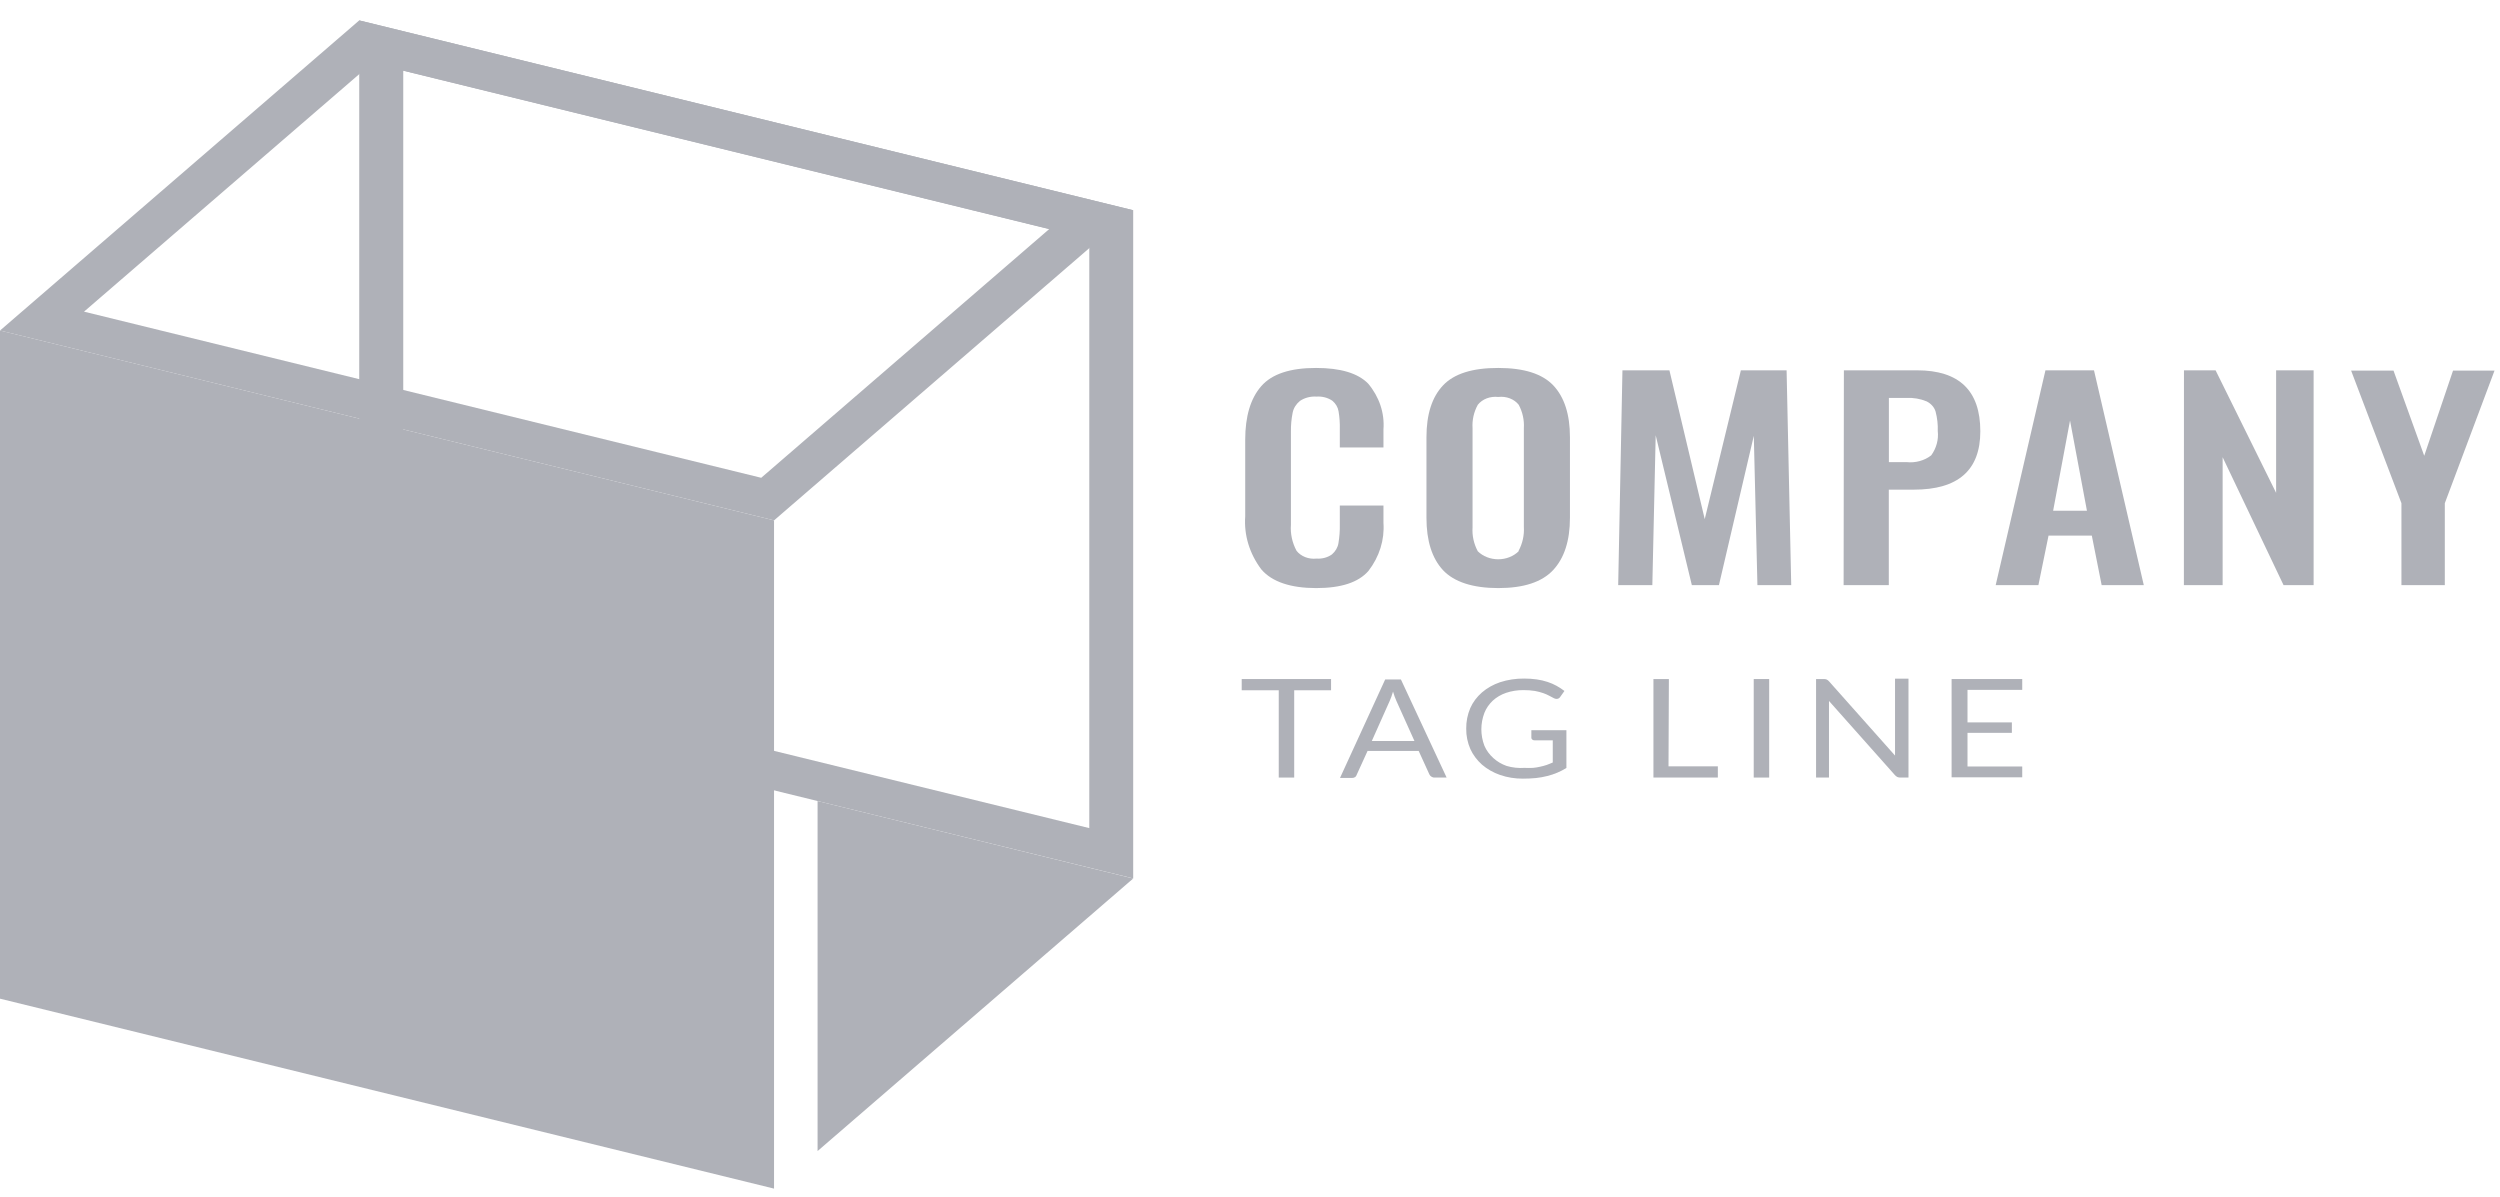
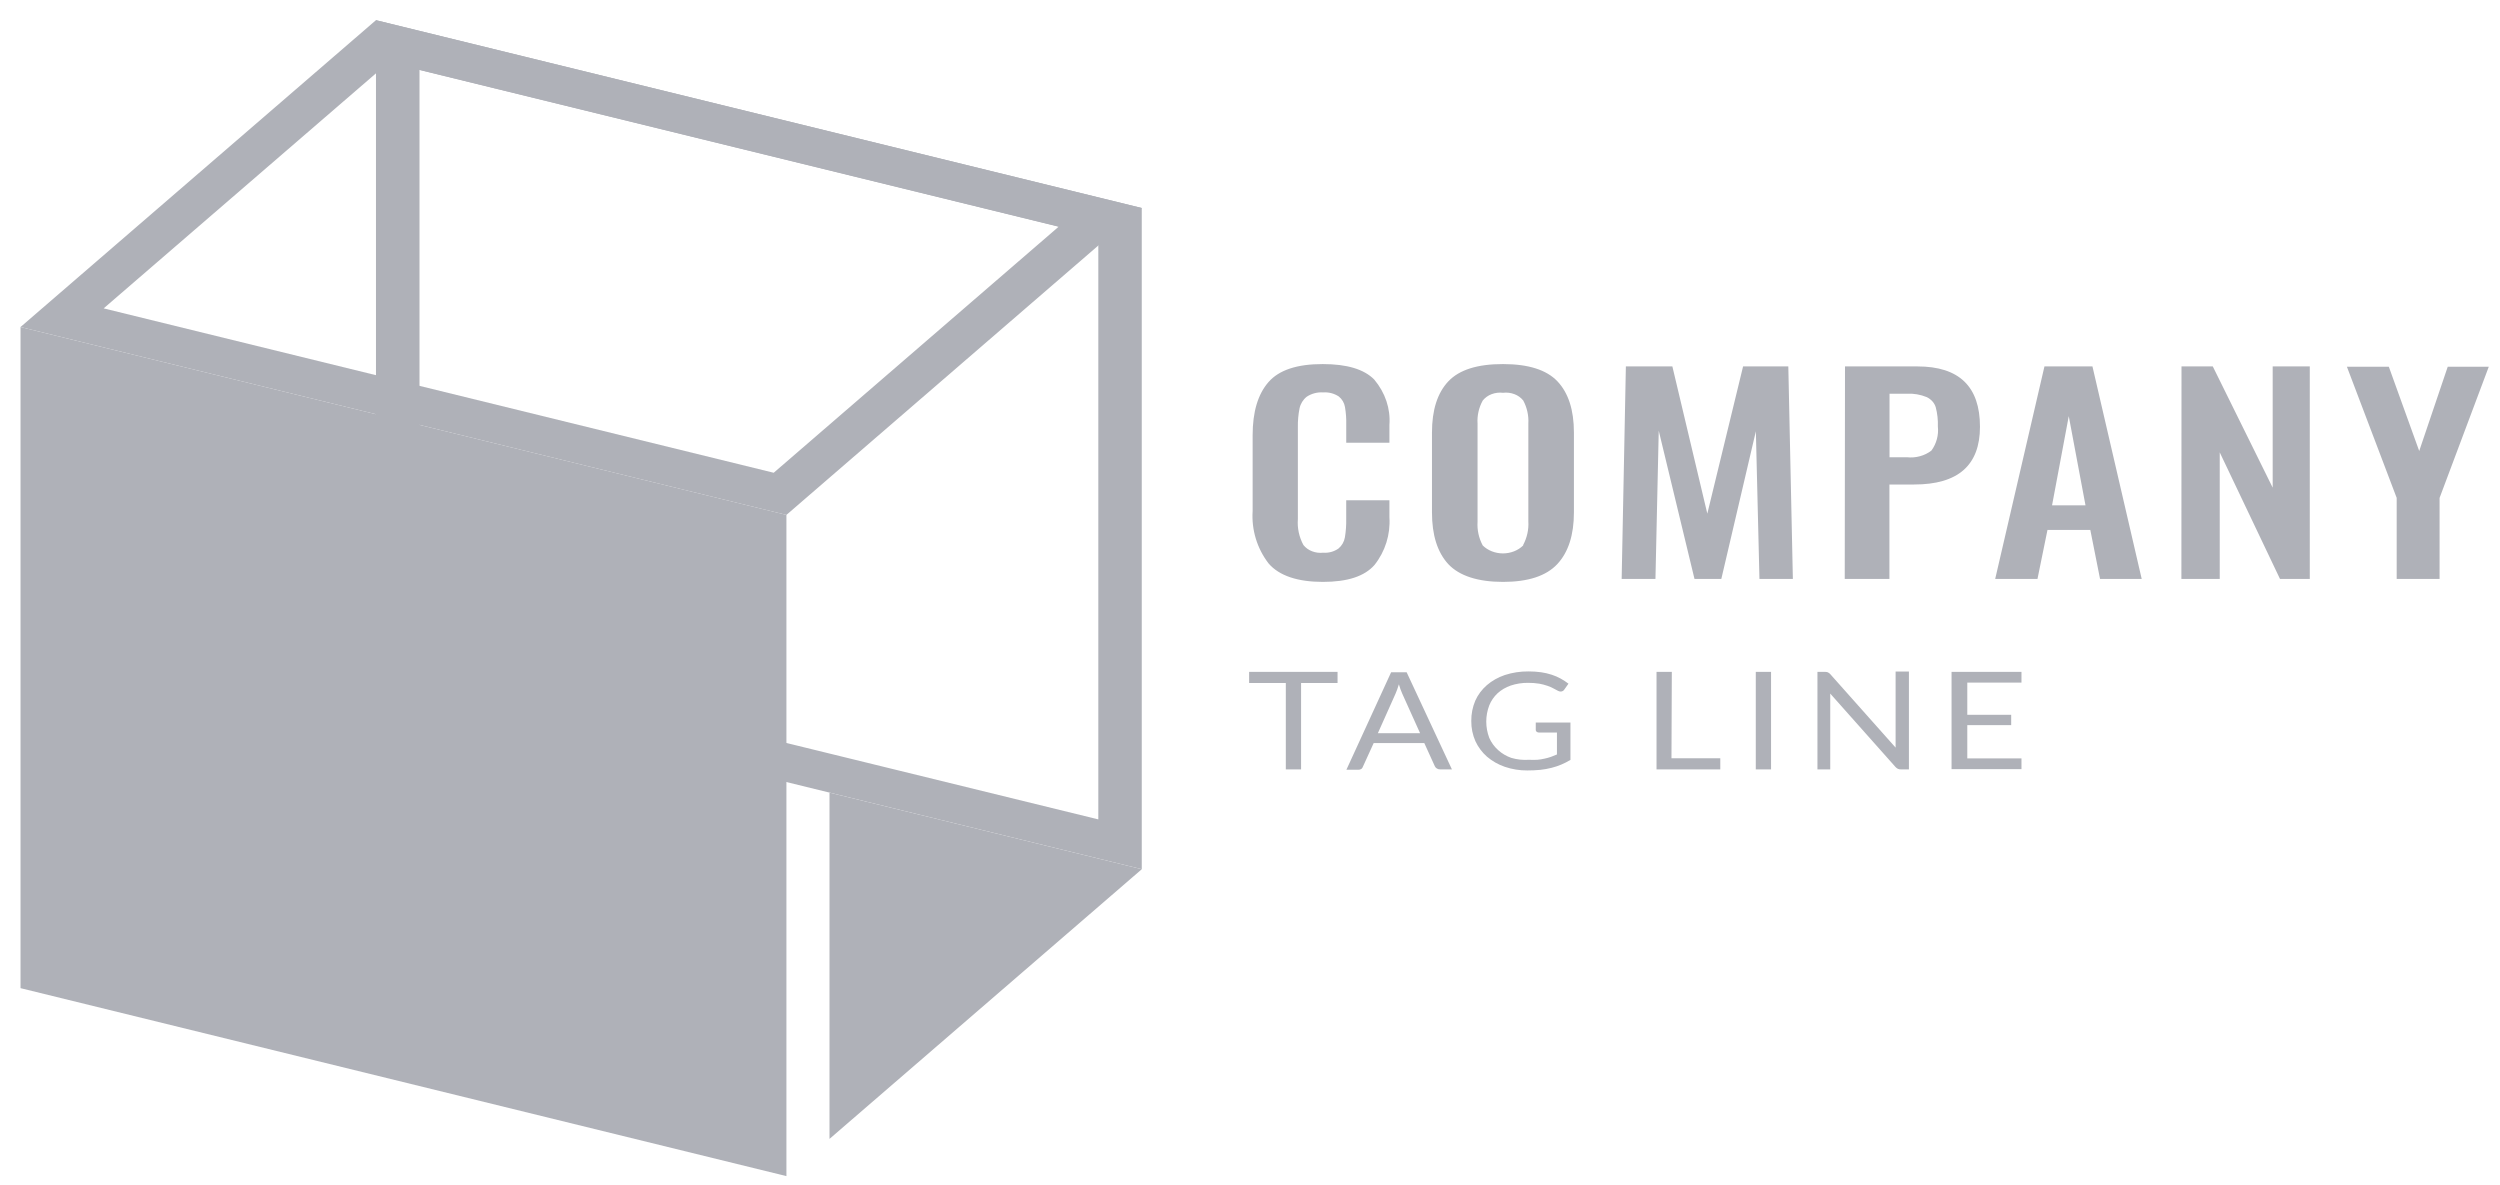
- <svg xmlns="http://www.w3.org/2000/svg" width="94" height="45" viewBox="0 0 94 45" fill="none">
-   <path d="M47.425 21.408C46.982 20.818 46.77 20.121 46.82 19.42V16.536C46.82 15.653 47.021 14.981 47.422 14.521C47.822 14.062 48.511 13.833 49.487 13.835C50.404 13.835 51.056 14.031 51.441 14.422C51.861 14.921 52.065 15.531 52.018 16.146V16.824H50.377V16.137C50.383 15.913 50.367 15.688 50.33 15.466C50.306 15.314 50.223 15.173 50.095 15.067C49.927 14.953 49.715 14.897 49.501 14.912C49.276 14.897 49.053 14.956 48.876 15.076C48.733 15.194 48.637 15.348 48.604 15.516C48.557 15.751 48.535 15.99 48.539 16.229V19.728C48.513 20.065 48.586 20.403 48.75 20.71C48.831 20.814 48.945 20.896 49.077 20.948C49.21 21 49.356 21.019 49.501 21.003C49.711 21.018 49.919 20.962 50.082 20.845C50.215 20.73 50.301 20.581 50.326 20.42C50.364 20.188 50.382 19.953 50.377 19.719V19.009H52.018V19.657C52.064 20.299 51.865 20.936 51.451 21.47C51.074 21.898 50.431 22.112 49.487 22.112C48.543 22.112 47.829 21.883 47.425 21.408Z" fill="#AFB1B8" />
-   <path d="M54.257 21.438C53.842 20.989 53.635 20.335 53.635 19.47V16.437C53.635 15.58 53.842 14.932 54.257 14.492C54.671 14.052 55.364 13.833 56.336 13.835C57.301 13.835 57.99 14.054 58.405 14.492C58.819 14.932 59.03 15.58 59.03 16.437V19.47C59.03 20.326 58.819 20.983 58.398 21.435C57.977 21.886 57.291 22.112 56.336 22.112C55.381 22.112 54.675 21.883 54.257 21.438ZM57.1 20.71C57.249 20.429 57.316 20.121 57.297 19.813V16.099C57.316 15.797 57.25 15.495 57.104 15.22C57.02 15.113 56.904 15.03 56.769 14.978C56.633 14.926 56.483 14.908 56.336 14.926C56.188 14.909 56.038 14.927 55.902 14.978C55.766 15.03 55.649 15.114 55.565 15.22C55.415 15.494 55.348 15.796 55.368 16.099V19.83C55.347 20.139 55.415 20.447 55.565 20.728C55.66 20.822 55.779 20.898 55.911 20.95C56.043 21.002 56.187 21.029 56.333 21.029C56.478 21.029 56.622 21.002 56.754 20.95C56.887 20.898 57.005 20.822 57.1 20.728V20.71Z" fill="#AFB1B8" />
-   <path d="M61.004 13.924H62.77L64.098 19.519L65.457 13.924H67.176L67.35 22H66.079L65.943 16.387L64.632 22H63.613L62.254 16.366L62.128 22H60.844L61.004 13.924Z" fill="#AFB1B8" />
-   <path d="M69.33 13.924H72.082C73.667 13.924 74.46 14.688 74.46 16.217C74.46 17.681 73.625 18.413 71.956 18.411H71.019V22H69.32L69.33 13.924ZM71.681 17.375C71.849 17.394 72.019 17.381 72.181 17.336C72.342 17.292 72.49 17.219 72.615 17.12C72.81 16.848 72.896 16.527 72.86 16.208C72.869 15.962 72.841 15.715 72.778 15.475C72.754 15.395 72.712 15.319 72.653 15.253C72.595 15.187 72.522 15.132 72.439 15.091C72.203 14.993 71.942 14.949 71.681 14.962H71.022V17.375H71.681Z" fill="#AFB1B8" />
-   <path d="M76.909 13.924H78.734L80.606 22H79.022L78.652 20.138H77.025L76.644 22H75.038L76.909 13.924ZM78.469 19.203L77.833 15.812L77.198 19.203H78.469Z" fill="#AFB1B8" />
-   <path d="M82.117 13.924H83.306L85.582 18.531V13.924H86.992V22H85.861L83.571 17.191V22H82.114L82.117 13.924Z" fill="#AFB1B8" />
-   <path d="M90.294 18.921L88.402 13.935H89.996L91.151 17.138L92.234 13.935H93.794L91.925 18.921V22H90.294V18.921Z" fill="#AFB1B8" />
-   <path d="M50.048 25.532V25.954H48.662V29.236H48.081V25.954H46.688V25.532H50.048Z" fill="#AFB1B8" />
-   <path d="M54.393 29.236H53.944C53.899 29.239 53.854 29.226 53.819 29.201C53.785 29.18 53.759 29.15 53.744 29.116L53.343 28.236H51.42L51.019 29.116C51.008 29.153 50.987 29.187 50.958 29.216C50.922 29.24 50.878 29.253 50.832 29.251H50.384L52.083 25.547H52.674L54.393 29.236ZM51.58 27.861H53.183L52.504 26.353C52.454 26.239 52.412 26.123 52.378 26.004C52.354 26.075 52.334 26.142 52.314 26.201L52.252 26.356L51.58 27.861Z" fill="#AFB1B8" />
-   <path d="M57.321 28.872C57.428 28.877 57.534 28.877 57.64 28.872C57.732 28.864 57.823 28.849 57.912 28.828C57.995 28.811 58.077 28.788 58.157 28.761C58.232 28.735 58.306 28.702 58.384 28.67V27.837H57.705C57.688 27.838 57.671 27.836 57.656 27.831C57.64 27.826 57.625 27.818 57.613 27.808C57.602 27.799 57.593 27.789 57.587 27.777C57.581 27.765 57.579 27.753 57.579 27.74V27.456H58.897V28.875C58.79 28.942 58.676 29.001 58.558 29.051C58.437 29.103 58.31 29.145 58.181 29.177C58.042 29.213 57.9 29.238 57.756 29.254C57.591 29.27 57.426 29.277 57.26 29.277C56.967 29.279 56.676 29.233 56.404 29.139C56.15 29.051 55.918 28.919 55.724 28.752C55.535 28.583 55.386 28.384 55.286 28.166C55.179 27.92 55.126 27.659 55.13 27.397C55.126 27.133 55.178 26.871 55.283 26.623C55.38 26.403 55.53 26.203 55.721 26.036C55.915 25.869 56.146 25.739 56.401 25.652C56.691 25.557 57 25.511 57.311 25.514C57.469 25.514 57.627 25.524 57.783 25.546C57.921 25.566 58.057 25.597 58.187 25.64C58.306 25.678 58.42 25.728 58.527 25.787C58.631 25.845 58.73 25.909 58.823 25.98L58.66 26.209C58.647 26.23 58.628 26.247 58.605 26.26C58.581 26.272 58.554 26.279 58.527 26.279C58.489 26.278 58.453 26.268 58.422 26.25C58.371 26.227 58.316 26.197 58.255 26.162C58.183 26.123 58.107 26.09 58.028 26.062C57.926 26.027 57.822 26 57.715 25.98C57.573 25.958 57.428 25.947 57.284 25.948C57.06 25.946 56.837 25.981 56.628 26.051C56.439 26.116 56.269 26.216 56.129 26.344C55.988 26.477 55.88 26.634 55.813 26.805C55.661 27.206 55.661 27.638 55.813 28.039C55.887 28.213 56.003 28.372 56.153 28.506C56.292 28.633 56.461 28.733 56.648 28.799C56.864 28.863 57.093 28.888 57.321 28.872Z" fill="#AFB1B8" />
-   <path d="M62.736 28.814H64.591V29.236H62.169V25.532H62.75L62.736 28.814Z" fill="#AFB1B8" />
-   <path d="M66.521 29.236H65.94V25.532H66.521V29.236Z" fill="#AFB1B8" />
-   <path d="M68.681 25.549C68.716 25.566 68.746 25.589 68.77 25.617L71.253 28.409C71.25 28.365 71.25 28.321 71.253 28.277C71.253 28.236 71.253 28.195 71.253 28.157V25.517H71.759V29.236H71.467C71.424 29.239 71.38 29.232 71.341 29.216C71.306 29.197 71.275 29.173 71.25 29.145L68.77 26.356C68.77 26.4 68.77 26.441 68.77 26.482C68.77 26.523 68.77 26.561 68.77 26.596V29.236H68.284V25.532H68.586C68.619 25.532 68.651 25.538 68.681 25.549Z" fill="#AFB1B8" />
-   <path d="M76.036 25.532V25.939H73.978V27.162H75.646V27.555H73.978V28.82H76.036V29.227H73.38V25.532H76.036Z" fill="#AFB1B8" />
-   <path d="M15.162 2.656L40.957 8.979V31.137L15.162 24.816V2.656ZM13.507 0.767V25.893L42.608 33.029V7.905L13.507 0.767Z" fill="#AFB1B8" />
-   <path d="M29.104 44.692L0 37.55V12.427L29.104 19.566V44.692Z" fill="#AFB1B8" />
-   <path d="M13.99 2.371L39.448 8.615L28.622 17.965L3.159 11.718L13.99 2.371ZM13.507 0.767L0 12.428L29.104 19.566L42.608 7.905L13.507 0.767Z" fill="#AFB1B8" />
-   <path d="M30.741 43.279L42.608 33.032L30.741 30.119V43.279Z" fill="#AFB1B8" />
+ <svg xmlns="http://www.w3.org/2000/svg" width="95" height="45" fill="none">
+   <path d="M48.204 21.408a2.948 2.948 0 0 1-.604-1.988v-2.884c0-.883.2-1.555.601-2.015.4-.46 1.09-.688 2.066-.686.917 0 1.568.196 1.953.587.42.499.624 1.109.578 1.724v.678h-1.641v-.687c.006-.224-.01-.449-.048-.671a.65.65 0 0 0-.234-.399.95.95 0 0 0-.595-.155 1.005 1.005 0 0 0-.625.164.768.768 0 0 0-.272.44 3.338 3.338 0 0 0-.064.713v3.499c-.026.337.046.675.21.982a.771.771 0 0 0 .328.238.9.9 0 0 0 .423.055.893.893 0 0 0 .581-.158.704.704 0 0 0 .245-.425c.038-.232.055-.467.05-.701v-.71h1.642v.648a2.64 2.64 0 0 1-.568 1.813c-.377.428-1.019.642-1.963.642-.945 0-1.658-.229-2.063-.704ZM55.036 21.438c-.414-.45-.621-1.103-.621-1.968v-3.033c0-.857.207-1.505.621-1.945.415-.44 1.108-.659 2.08-.657.964 0 1.654.22 2.068.657.415.44.625 1.088.625 1.945v3.032c0 .857-.21 1.514-.631 1.966-.422.451-1.108.677-2.063.677-.954 0-1.66-.229-2.079-.674Zm2.844-.728c.148-.28.216-.589.197-.897v-3.714a1.649 1.649 0 0 0-.194-.88.776.776 0 0 0-.335-.241.907.907 0 0 0-.433-.052.918.918 0 0 0-.433.052.786.786 0 0 0-.338.242c-.15.274-.217.576-.197.88v3.73c-.02.309.047.617.197.898.096.094.214.17.346.222a1.158 1.158 0 0 0 .844 0c.132-.052.25-.128.346-.222v-.018ZM61.783 13.924h1.767l1.328 5.595 1.359-5.595h1.719L68.129 22h-1.27l-.136-5.613L65.41 22h-1.019l-1.359-5.634L62.907 22h-1.284l.16-8.076ZM70.11 13.924h2.751c1.586 0 2.378.764 2.378 2.293 0 1.464-.834 2.196-2.503 2.194h-.938V22H70.1l.01-8.077Zm2.35 3.451c.168.019.339.006.5-.039.161-.044.31-.117.435-.216a1.31 1.31 0 0 0 .244-.912 2.532 2.532 0 0 0-.081-.733.593.593 0 0 0-.125-.222.703.703 0 0 0-.215-.162 1.76 1.76 0 0 0-.758-.13h-.658v2.414h.658ZM77.689 13.924h1.824L81.385 22h-1.583l-.37-1.862h-1.628L77.424 22h-1.607l1.872-8.076Zm1.56 5.279-.636-3.39-.635 3.39h1.27ZM82.897 13.924h1.189l2.276 4.607v-4.607h1.41V22H86.64l-2.29-4.81V22h-1.457l.004-8.076ZM91.074 18.92l-1.892-4.985h1.593l1.155 3.203 1.084-3.203h1.56l-1.87 4.986V22h-1.63v-3.08ZM50.827 25.532v.422h-1.386v3.282h-.58v-3.282h-1.394v-.422h3.36ZM55.172 29.236h-.448a.2.2 0 0 1-.126-.035.193.193 0 0 1-.075-.085l-.4-.88H52.2l-.401.88a.243.243 0 0 1-.062.1.208.208 0 0 1-.125.035h-.449l1.699-3.704h.591l1.72 3.69Zm-2.813-1.375h1.604l-.68-1.508a2.699 2.699 0 0 1-.125-.349l-.065.197-.061.155-.673 1.505ZM58.1 28.872c.107.005.213.005.32 0 .092-.008.183-.023.272-.044.083-.017.165-.04.244-.067.075-.026.15-.059.228-.091v-.833h-.68a.137.137 0 0 1-.091-.03.087.087 0 0 1-.026-.03.074.074 0 0 1-.008-.037v-.284h1.318v1.42a2.578 2.578 0 0 1-.717.301c-.139.036-.28.061-.425.077a5.13 5.13 0 0 1-.496.023 2.59 2.59 0 0 1-.856-.138 2.09 2.09 0 0 1-.68-.387 1.792 1.792 0 0 1-.437-.586 1.853 1.853 0 0 1-.157-.769 1.921 1.921 0 0 1 .153-.774c.098-.22.247-.42.439-.587.193-.167.425-.297.679-.384.29-.095.6-.142.91-.138.158 0 .316.01.473.032.138.02.273.051.404.094.119.038.233.088.34.147.104.058.203.122.295.193l-.163.229a.142.142 0 0 1-.055.05.17.17 0 0 1-.077.02.222.222 0 0 1-.106-.029 2.113 2.113 0 0 1-.166-.088 1.504 1.504 0 0 0-.228-.1 2.13 2.13 0 0 0-.312-.082 2.614 2.614 0 0 0-.432-.032 2.01 2.01 0 0 0-.656.103c-.188.065-.359.165-.499.293a1.29 1.29 0 0 0-.316.46 1.731 1.731 0 0 0 0 1.235c.075.174.19.333.34.467.14.127.308.227.496.293.216.064.445.089.673.073ZM63.516 28.814h1.855v.422h-2.423v-3.704h.581l-.013 3.282ZM67.3 29.236h-.58v-3.704h.58v3.704ZM69.46 25.55a.28.28 0 0 1 .09.067l2.483 2.792a.855.855 0 0 1 0-.132V25.517h.506v3.72h-.293a.275.275 0 0 1-.125-.021.329.329 0 0 1-.092-.07l-2.48-2.79v2.88h-.486v-3.704h.303c.032 0 .065.006.095.017ZM76.816 25.532v.407h-2.059v1.223h1.668v.393h-1.668v1.265h2.059v.407h-2.657v-3.695h2.657ZM15.941 2.656l25.795 6.323v22.158l-25.795-6.32V2.655ZM14.287.766v25.127l29.1 7.136V7.905L14.287.767Z" fill="#AFB1B8" />
+   <path d="M29.883 44.692.78 37.55V12.427l29.104 7.139v25.126Z" fill="#AFB1B8" />
+   <path d="m14.77 2.371 25.458 6.244-10.827 9.35-25.462-6.247 10.83-9.347ZM14.286.767.779 12.427l29.104 7.14L43.387 7.904 14.287.767ZM31.52 43.279 43.388 33.03 31.521 30.12v13.16Z" fill="#AFB1B8" />
</svg>
